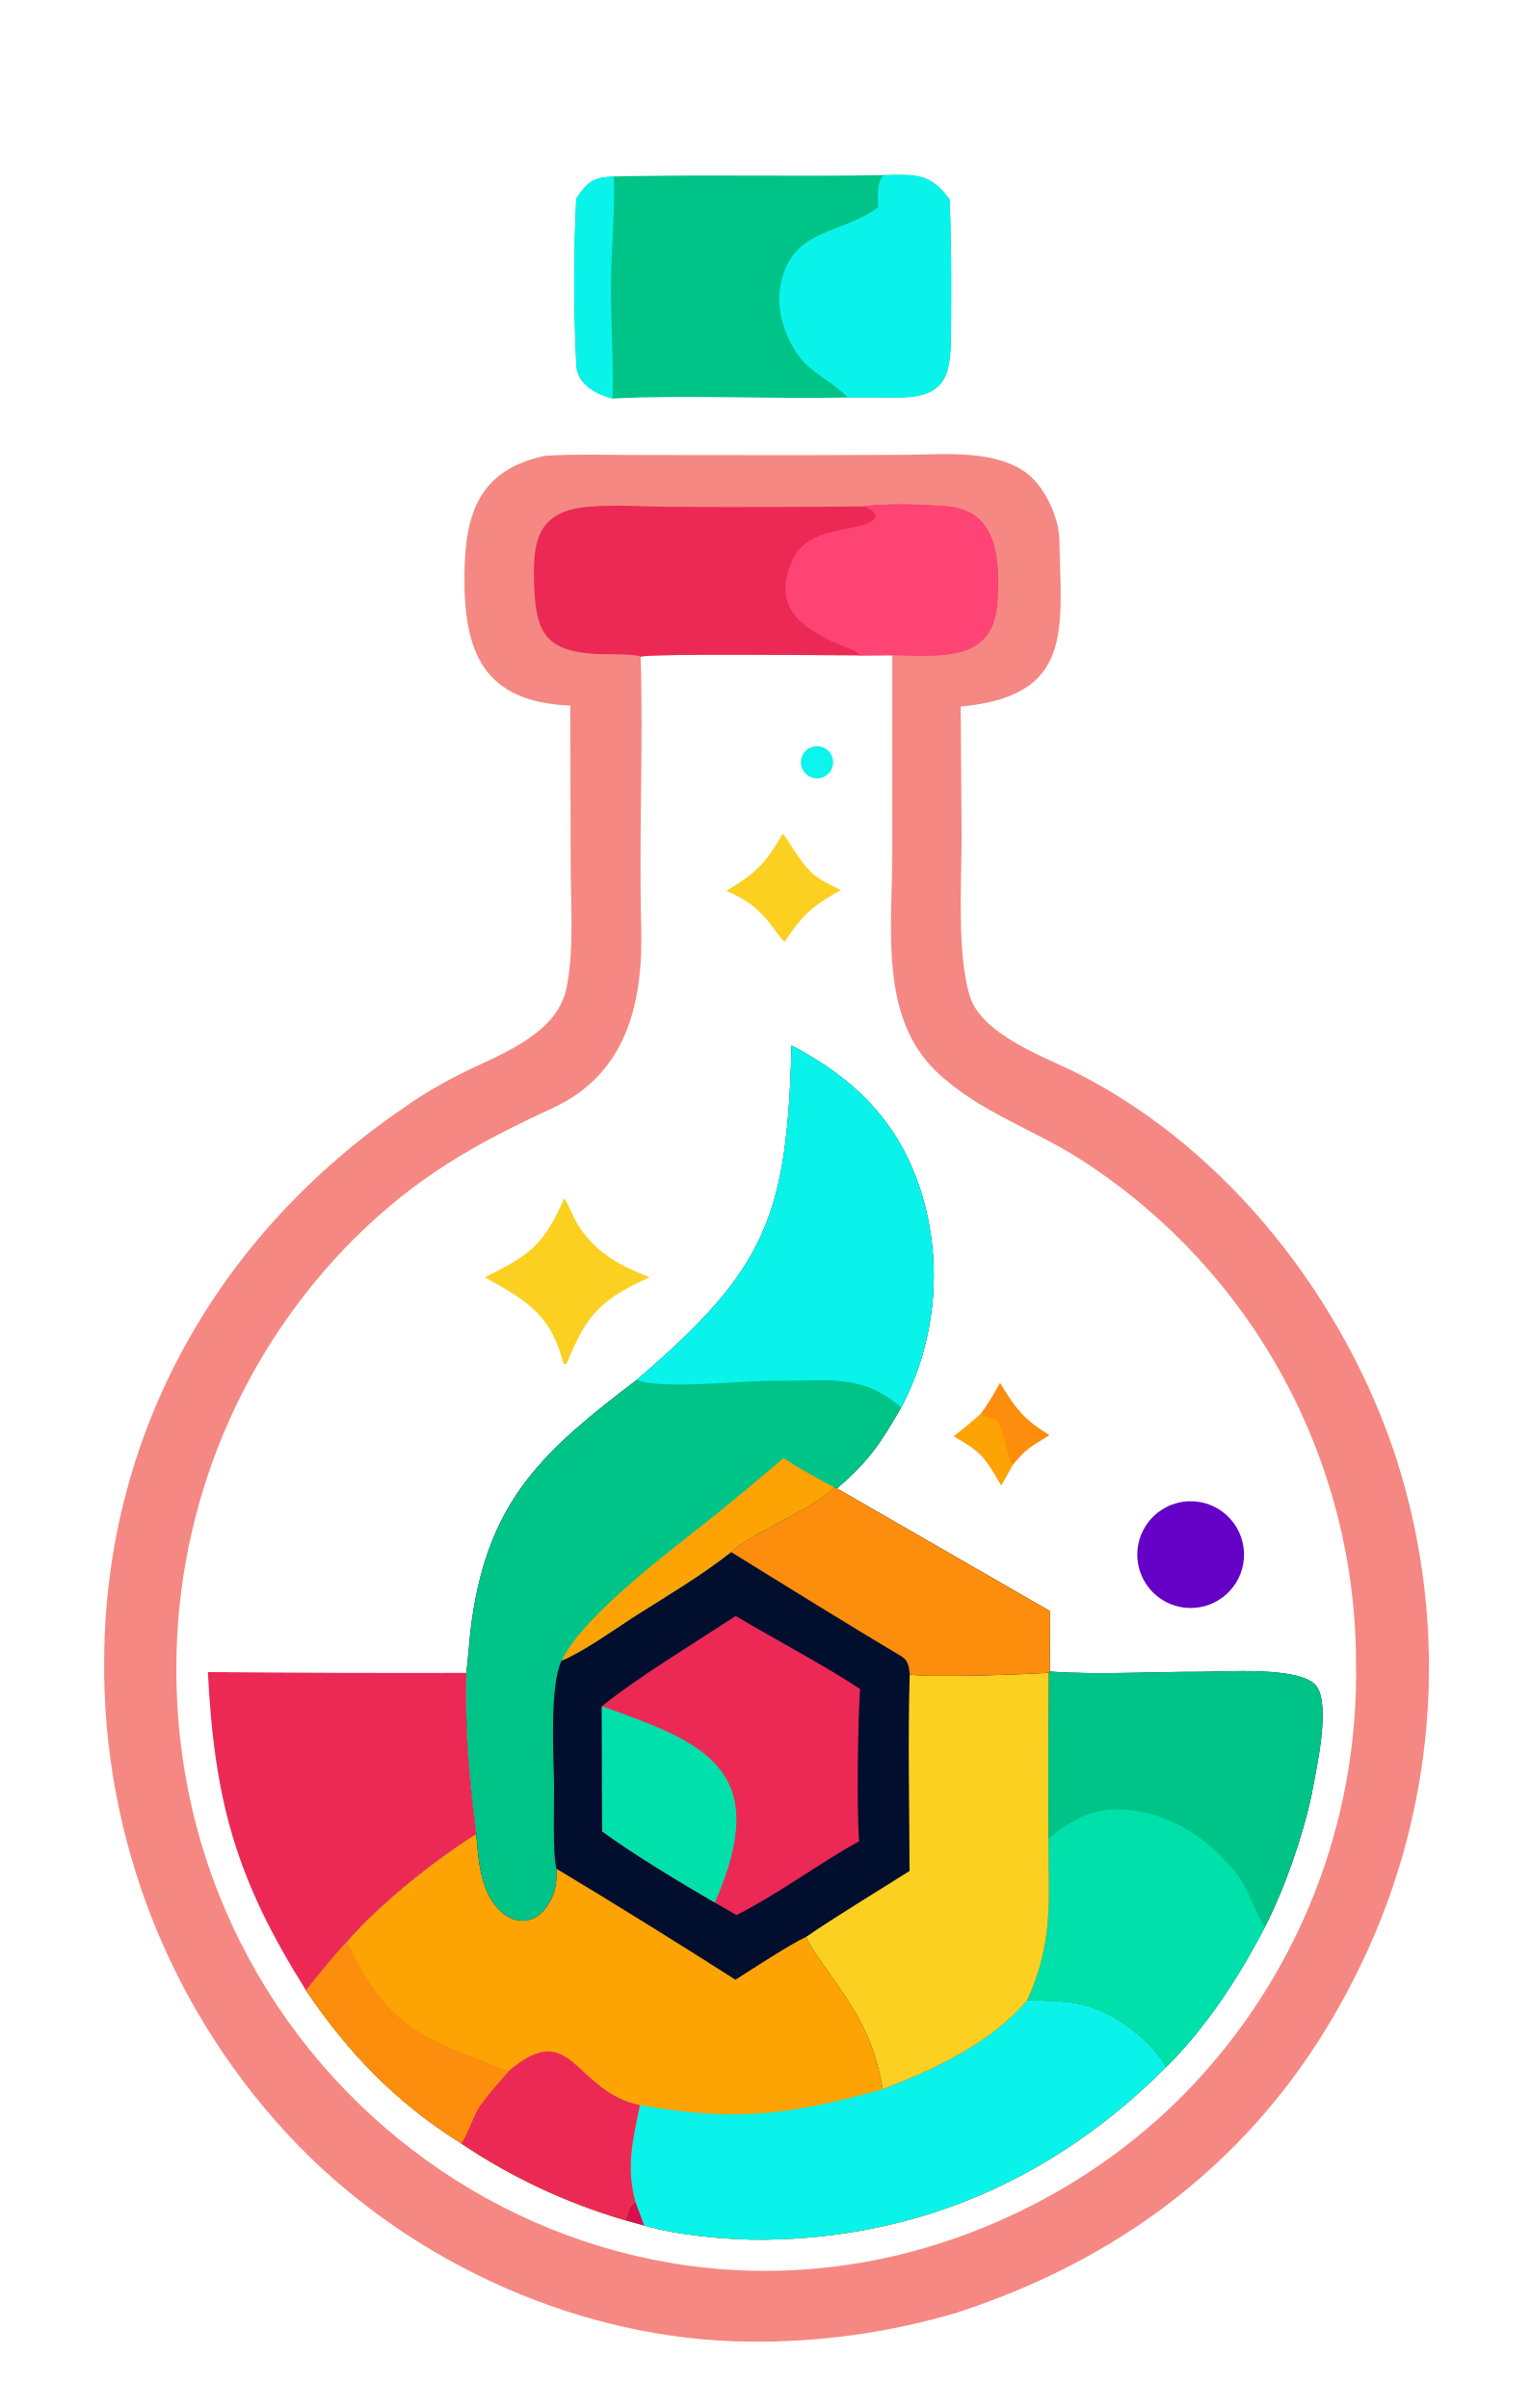
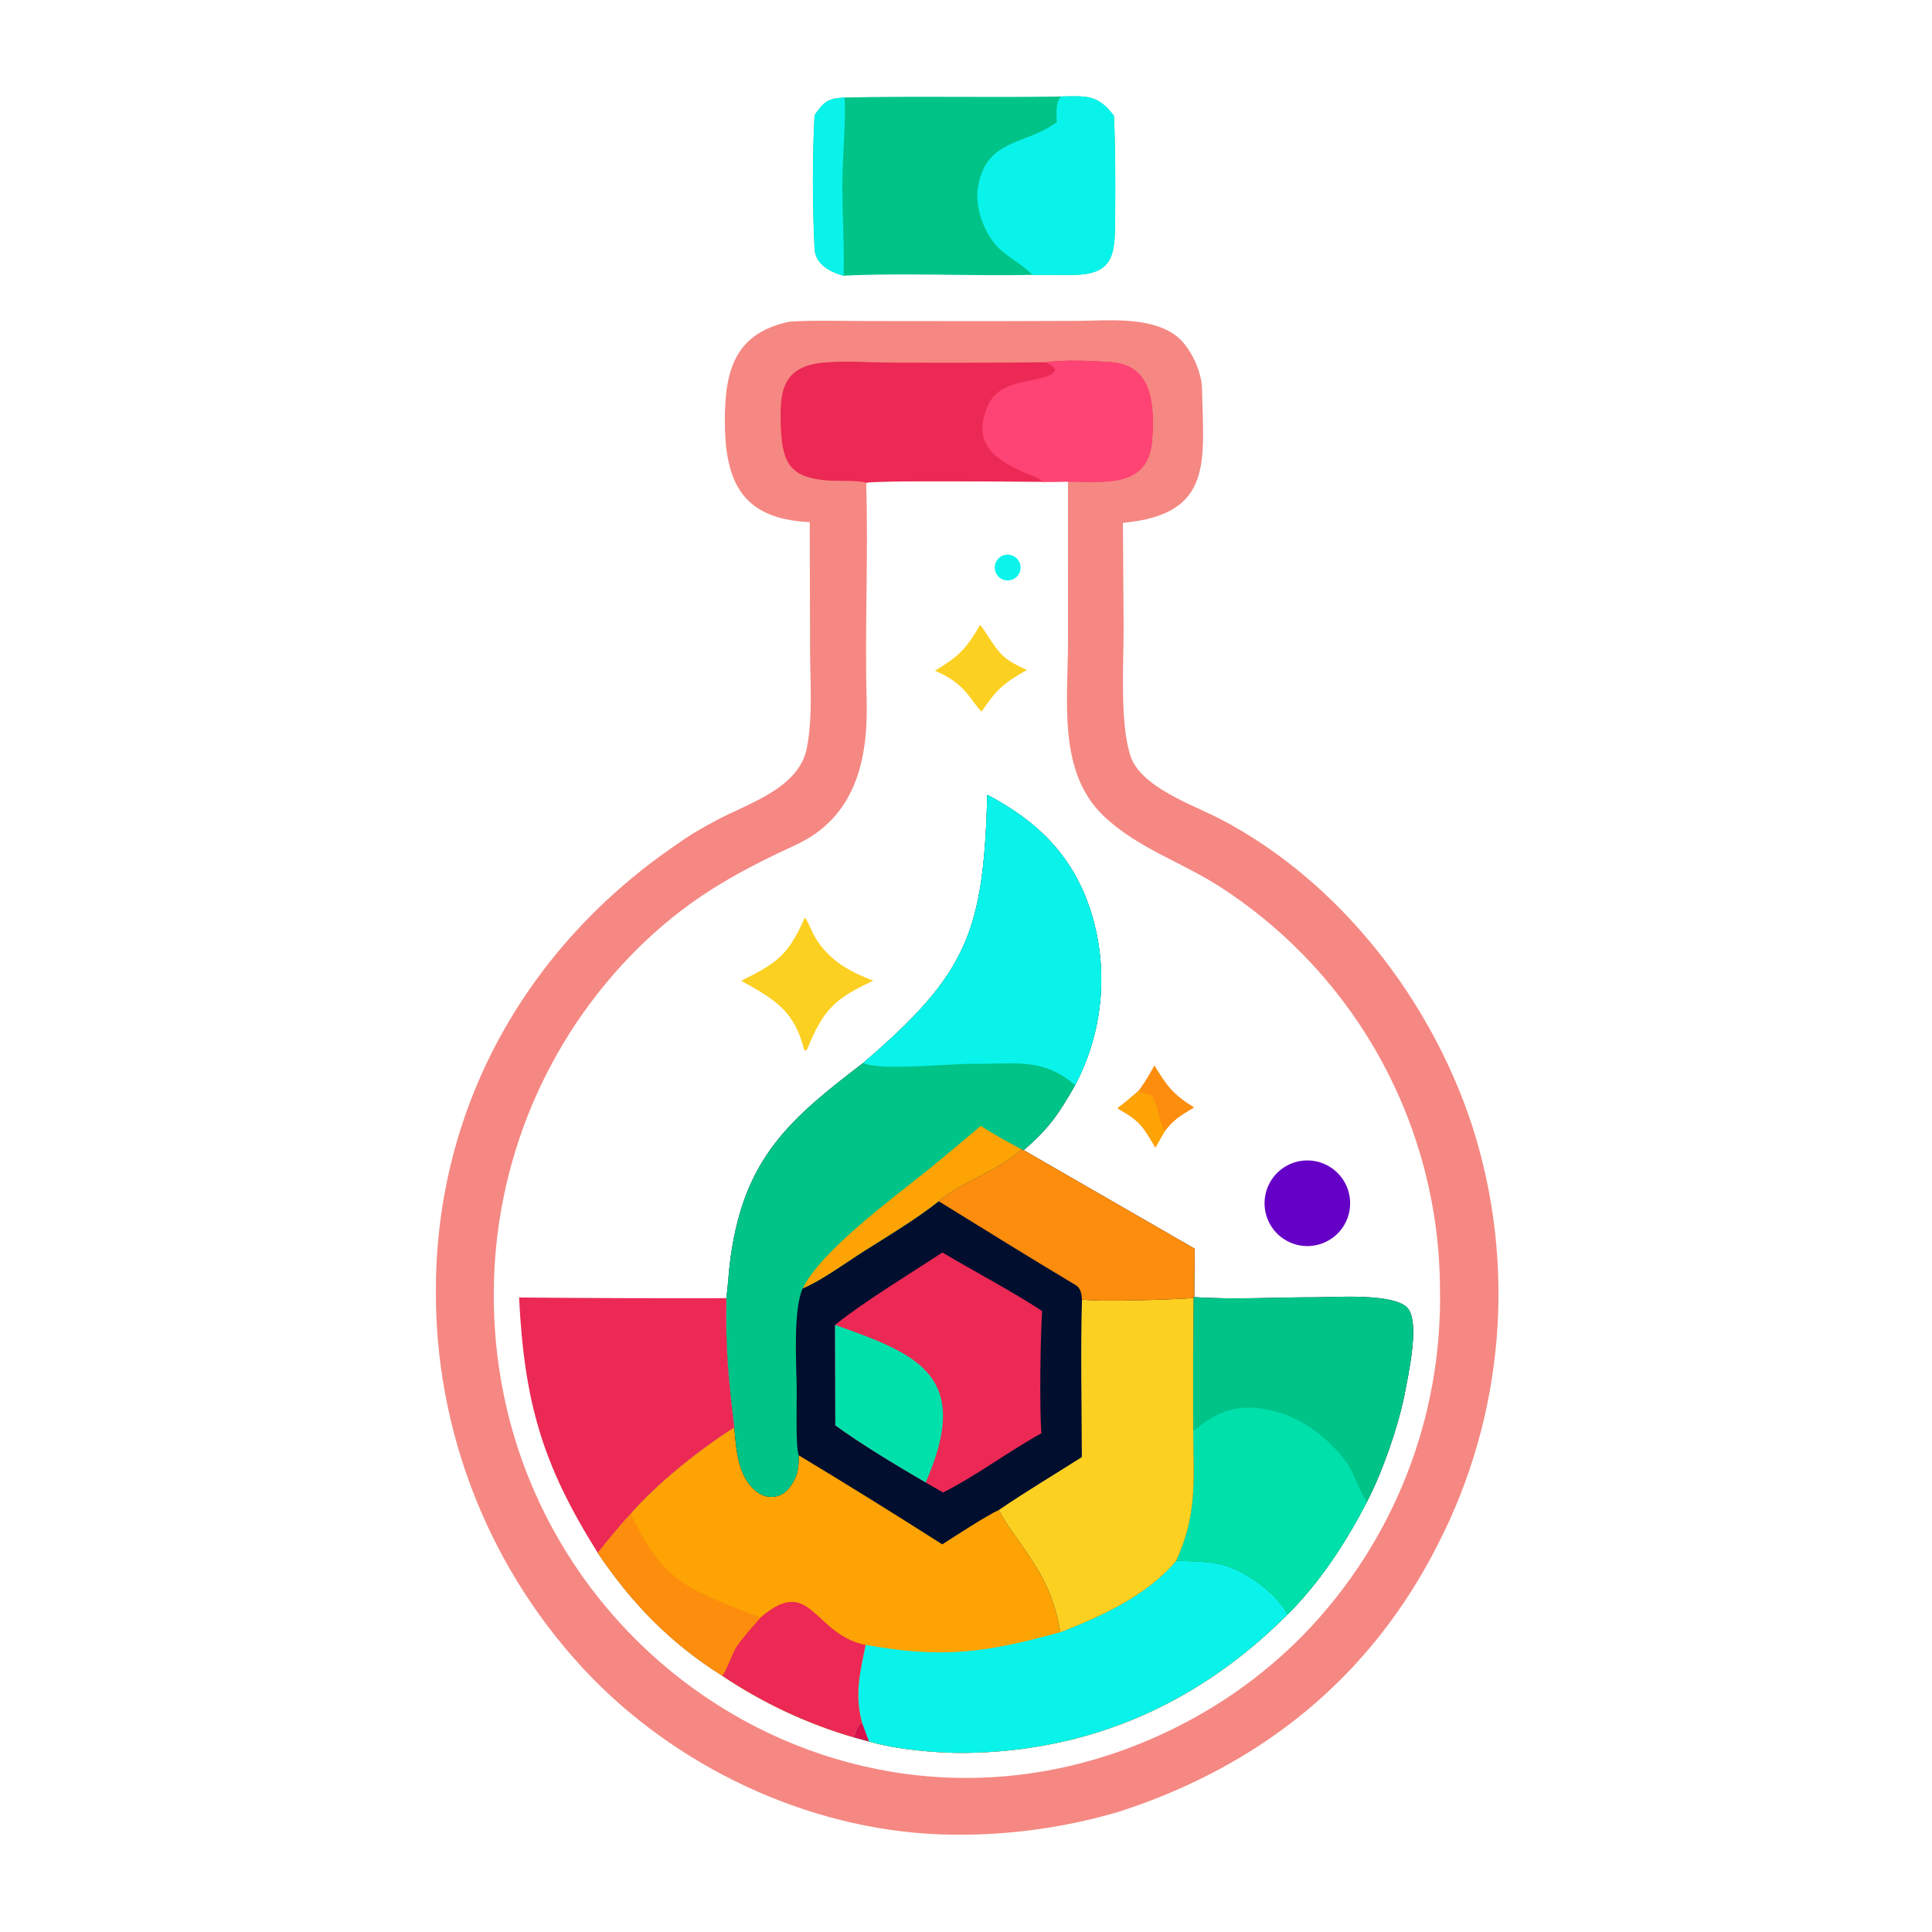
- <svg xmlns="http://www.w3.org/2000/svg" width="418" height="658" viewBox="0 0 418 658">
+ <svg xmlns="http://www.w3.org/2000/svg" width="658" height="658" viewBox="0 0 658 658">
  <clipPath id="cl_3">
-     <rect y="-0" width="418" height="658" />
+     <rect width="658" height="658" />
  </clipPath>
  <g clip-path="url(#cl_3)">
-     <path fill="#F58882" transform="matrix(0.408203 0 0 0.408442 0 -0.000244141)" d="M364.635 304.958C383.4 303.623 408.998 304.372 428.081 304.414L533.593 304.512L605.189 304.289C631.047 304.093 665.412 300.467 687.08 316.546C698.787 325.238 708.647 345.863 708.932 360.912C710.071 421.027 718.9 465.751 642.923 472.687L643.516 560.565C643.474 591.103 640.373 638.157 648.93 666.205C657.107 693.009 700.931 707.583 724.027 719.602C823.321 771.272 899.712 870.011 934.19 975.048C971.553 1090.89 961.208 1216.85 905.444 1325.04C849.119 1435.97 757.775 1508.95 640.603 1547.14C595.28 1560.61 548.183 1567.16 500.903 1566.58C389.557 1565.46 277.816 1515.23 200.117 1435.93C114.887 1348.26 67.981 1230.32 69.723 1108.05C71.313 956.687 147.116 824.649 271.118 740.514C281.684 732.873 292.536 726.704 304.031 720.58C330.245 706.606 372.509 694.161 379.167 660.701C384.199 635.403 382.06 606.476 381.913 580.627L381.629 472.096C323.616 469.568 310.295 436.765 310.816 384.492C311.221 343.991 320.238 314.419 364.635 304.958ZM428.731 439.339C430.59 498.952 427.476 560.225 429.093 619.913C430.455 670.223 419.951 718.191 369.831 741.325C317.938 765.277 279.286 787.034 238.007 827.712C161.69 903.532 118.545 1006.52 118.028 1114.09C116.122 1402.3 406.962 1603.33 671.72 1484.47C717.376 1463.98 758.679 1435.55 793.676 1399.76C868.57 1322.82 909.545 1219.09 907.451 1111.74C907.09 976.687 838.683 850.917 725.509 777.23C692.575 755.507 655.926 744.696 626.845 717.108C588.416 680.65 597.019 620.908 597.108 571.668L597.125 438.303L575.677 438.445C558.867 438.438 435.027 437.088 428.731 439.339Z" />
-     <path fill="#010E2E" transform="matrix(0.408203 0 0 0.408442 0 -0.000244141)" d="M529.791 699.472C572.855 722.194 602.492 751.681 616.943 799.225C631.127 846.686 626.135 897.817 603.036 941.635C589.315 965.592 581.63 977.253 560.121 995.779L702.761 1077.92L702.489 1118.3C735.6 1120.63 769.752 1118.39 803.226 1118.47C818.331 1118.5 870.912 1114.55 880.986 1128.1C890.765 1141.26 880.65 1184.44 877.757 1200.47C871.936 1228.2 859.506 1264.01 846.51 1289.02C828.737 1323.26 807.713 1355.54 780.35 1382.94C706.553 1456.77 616.532 1497.16 511.109 1498.41C488.311 1498.68 453.02 1495.52 431.063 1488.88L418.503 1485.41C379.361 1474 342.22 1456.61 308.396 1433.85C265.393 1406.88 232.882 1373.36 204.703 1331.48C213.727 1320.34 222.343 1309.42 232.174 1298.96C253.659 1274.02 290.721 1244.48 318.673 1226.97C313.594 1185.39 311.297 1160.97 312.076 1119.2C313.474 1108.11 314.084 1095.82 315.682 1084.47C327.252 1002.26 364.961 969.756 426.256 923.05C513.487 848.496 526.64 813.429 529.791 699.472Z" />
-     <path fill="#FDA303" transform="matrix(0.408203 0 0 0.408442 0 -0.000244141)" d="M232.174 1298.96C253.659 1274.02 290.721 1244.48 318.673 1226.97C320.268 1244.86 321.365 1266.88 336.12 1279.59C345.382 1287.57 357.651 1286.76 365.081 1276.65C371.644 1267.72 372.616 1261.09 372.371 1250.19C412.626 1274.43 452.562 1299.2 492.17 1324.48C503.157 1317.54 528.848 1300.63 539.443 1295.82C542.449 1302.62 550.278 1313.49 554.861 1319.97C574.388 1347.58 584.819 1364.27 590.753 1397.73C625.581 1384.24 662.857 1367.17 687.474 1338.13C700.49 1338.73 714.725 1338.39 727.285 1341.91C746.131 1347.2 771.107 1365.54 780.35 1382.94C706.553 1456.77 616.532 1497.16 511.109 1498.41C488.311 1498.68 453.02 1495.52 431.063 1488.88L418.503 1485.41C379.361 1474 342.22 1456.61 308.396 1433.85C265.393 1406.88 232.882 1373.36 204.703 1331.48C213.727 1320.34 222.343 1309.42 232.174 1298.96Z" />
-     <path fill="#0AF3EB" transform="matrix(0.408203 0 0 0.408442 0 -0.000244141)" d="M687.474 1338.13C700.49 1338.73 714.725 1338.39 727.285 1341.91C746.131 1347.2 771.107 1365.54 780.35 1382.94C706.553 1456.77 616.532 1497.16 511.109 1498.41C488.311 1498.68 453.02 1495.52 431.063 1488.88L418.503 1485.41C418.62 1485.03 418.74 1484.65 418.861 1484.28L419.502 1482.41C421.271 1477.16 420.997 1476.35 425.22 1473.1C418.826 1449.64 423.495 1431.47 428.248 1408.34C492.971 1419.84 528.786 1414.86 590.753 1397.73C625.581 1384.24 662.857 1367.17 687.474 1338.13Z" />
-     <path fill="#D80F4A" transform="matrix(0.408203 0 0 0.408442 0 -0.000244141)" d="M418.503 1485.41C418.62 1485.03 418.74 1484.65 418.861 1484.28L419.502 1482.41C421.271 1477.16 420.997 1476.35 425.22 1473.1L431.063 1488.88L418.503 1485.41Z" />
-     <path fill="#EB2954" transform="matrix(0.408203 0 0 0.408442 0 -0.000244141)" d="M340.414 1385.59C382.881 1349.05 384.214 1399.56 428.248 1408.34C423.495 1431.47 418.826 1449.64 425.22 1473.1C420.997 1476.35 421.271 1477.16 419.502 1482.41L418.861 1484.28C418.74 1484.65 418.62 1485.03 418.503 1485.41C379.361 1474 342.22 1456.61 308.396 1433.85C311.642 1431.26 317.036 1414.61 320.855 1409.2C326.889 1400.67 333.579 1393.39 340.414 1385.59Z" />
-     <path fill="#FC8D0D" transform="matrix(0.408203 0 0 0.408442 0 -0.000244141)" d="M204.703 1331.48C213.727 1320.34 222.343 1309.42 232.174 1298.96C260.648 1357.97 280.684 1362.02 340.414 1385.59C333.579 1393.39 326.889 1400.67 320.855 1409.2C317.036 1414.61 311.642 1431.26 308.396 1433.85C265.393 1406.88 232.882 1373.36 204.703 1331.48Z" />
-     <path fill="#00C388" transform="matrix(0.408203 0 0 0.408442 0 -0.000244141)" d="M529.791 699.472C572.855 722.194 602.492 751.681 616.943 799.225C631.127 846.686 626.135 897.817 603.036 941.635C589.315 965.592 581.63 977.253 560.121 995.779L558.357 995.076C542.463 1010.98 500.455 1026.41 489.254 1038.38C469.375 1053.95 447.976 1066.66 426.619 1080.16C412.489 1089.1 390.963 1104.82 375.767 1111.02C367.94 1127.69 370.27 1171.84 370.72 1191.81C371 1204.11 369.64 1242.05 372.371 1250.19C372.616 1261.09 371.644 1267.72 365.081 1276.65C357.651 1286.76 345.382 1287.57 336.12 1279.59C321.365 1266.88 320.268 1244.86 318.673 1226.97C313.594 1185.39 311.297 1160.97 312.076 1119.2C313.474 1108.11 314.084 1095.82 315.682 1084.47C327.252 1002.26 364.961 969.756 426.256 923.05C513.487 848.496 526.64 813.429 529.791 699.472Z" />
-     <path fill="#0AF3EB" transform="matrix(0.408203 0 0 0.408442 0 -0.000244141)" d="M529.791 699.472C572.855 722.194 602.492 751.681 616.943 799.225C631.127 846.686 626.135 897.817 603.036 941.635C576.312 918.006 551.28 924.27 519.085 923.753C500.146 923.449 439.833 929.951 426.256 923.05C513.487 848.496 526.64 813.429 529.791 699.472Z" />
-     <path fill="#FDA303" transform="matrix(0.408203 0 0 0.408442 0 -0.000244141)" d="M524.352 975.496C533.455 981.687 548.784 990.036 558.357 995.076C542.463 1010.98 500.455 1026.41 489.254 1038.38C469.375 1053.95 447.976 1066.66 426.619 1080.16C412.489 1089.1 390.963 1104.82 375.767 1111.02C390.86 1079.92 451.281 1035.51 479.656 1012.76C494.708 1000.52 509.609 988.101 524.352 975.496Z" />
-     <path fill="#00C388" transform="matrix(0.408203 0 0 0.408442 0 -0.000244141)" d="M702.489 1118.3C735.6 1120.63 769.752 1118.39 803.226 1118.47C818.331 1118.5 870.912 1114.55 880.986 1128.1C890.765 1141.26 880.65 1184.44 877.757 1200.47C871.936 1228.2 859.506 1264.01 846.51 1289.02C828.737 1323.26 807.713 1355.54 780.35 1382.94C771.107 1365.54 746.131 1347.2 727.285 1341.91C714.725 1338.39 700.49 1338.73 687.474 1338.13C705.073 1298.97 701.945 1271.9 701.587 1230.01C701.448 1193.04 701.526 1156.07 701.827 1119.1L702.489 1118.3Z" />
-     <path fill="#00E0AB" transform="matrix(0.408203 0 0 0.408442 0 -0.000244141)" d="M701.587 1230.01C718.498 1216.37 733.3 1208.25 756.256 1210.99C785.443 1214.47 808.6 1230.24 826.912 1252.68C836.089 1263.93 839.21 1279.29 846.51 1289.02C828.737 1323.26 807.713 1355.54 780.35 1382.94C771.107 1365.54 746.131 1347.2 727.285 1341.91C714.725 1338.39 700.49 1338.73 687.474 1338.13C705.073 1298.97 701.945 1271.9 701.587 1230.01Z" />
-     <path fill="#FCD021" transform="matrix(0.408203 0 0 0.408442 0 -0.000244141)" d="M608.771 1120.31C624.599 1122.51 684.395 1120.34 701.827 1119.1C701.526 1156.07 701.448 1193.04 701.587 1230.01C701.945 1271.9 705.073 1298.97 687.474 1338.13C662.857 1367.17 625.581 1384.24 590.753 1397.73C584.819 1364.27 574.388 1347.58 554.861 1319.97C550.278 1313.49 542.449 1302.62 539.443 1295.82C561.081 1280.97 586.282 1265.98 608.653 1251.71C608.573 1209.11 607.475 1162.49 608.771 1120.31Z" />
-     <path fill="#FC8D0D" transform="matrix(0.408203 0 0 0.408442 0 -0.000244141)" d="M558.357 995.076L560.121 995.779L702.761 1077.92L702.489 1118.3L701.827 1119.1C684.395 1120.34 624.599 1122.51 608.771 1120.31C608.509 1116 607.742 1110.85 603.729 1108.45C565.484 1085.61 527.135 1061.75 489.254 1038.38C500.455 1026.41 542.463 1010.98 558.357 995.076Z" />
-     <path fill="#EB2954" transform="matrix(0.408203 0 0 0.408442 0 -0.000244141)" d="M492.309 1081.1C515.518 1095.02 555.312 1116.19 575.542 1130.05C574.063 1152.13 573.276 1208.56 574.874 1231.87C546.709 1247.44 521.87 1266.52 492.88 1281.24L478.404 1272.91C455.249 1259.43 424.414 1240.94 402.959 1225.24L402.744 1141.5C427.038 1121.95 465.222 1098.91 492.309 1081.1Z" />
-     <path fill="#00E0AB" transform="matrix(0.408203 0 0 0.408442 0 -0.000244141)" d="M402.744 1141.5C468.818 1164.86 514.516 1182.27 482.175 1263.65C480.94 1266.74 479.683 1269.83 478.404 1272.91C455.249 1259.43 424.414 1240.94 402.959 1225.24L402.744 1141.5Z" />
-     <path fill="#EB2954" transform="matrix(0.408203 0 0 0.408442 0 -0.000244141)" d="M139.11 1118.64C196.763 1119.16 254.42 1119.35 312.076 1119.2C311.297 1160.97 313.594 1185.39 318.673 1226.97C290.721 1244.48 253.659 1274.02 232.174 1298.96C222.343 1309.42 213.727 1320.34 204.703 1331.48C158.16 1257.44 143.539 1205.72 139.11 1118.64Z" />
-     <path fill="#FCD021" transform="matrix(0.408203 0 0 0.408442 0 -0.000244141)" d="M377.592 801.738C379.74 804.164 383.898 814.821 386.467 818.953C398.27 837.935 414.622 846.73 434.684 854.508C402.369 869.273 392.682 879.014 379.456 911.815L378.927 912.477C376.504 913.074 376.769 911.176 375.882 908.091C367.227 877.946 349.912 868.803 324.435 854.545C354.755 839.574 363.672 833.116 377.592 801.738Z" />
-     <path fill="#6500C6" transform="matrix(0.408203 0 0 0.408442 0 -0.000244141)" d="M796.151 1004.36C815.577 1004.01 831.724 1019.25 832.485 1038.67C833.245 1058.09 818.34 1074.55 798.943 1075.71C786.033 1076.49 773.711 1070.22 766.734 1059.33C759.757 1048.44 759.218 1034.62 765.32 1023.22C771.423 1011.81 783.218 1004.6 796.151 1004.36Z" />
-     <path fill="#FCD021" transform="matrix(0.408203 0 0 0.408442 0 -0.000244141)" d="M523.735 557.858C525.802 559.698 528.95 565.215 530.633 567.731C542.14 584.924 544.827 586.879 562.75 595.439C543.673 606.152 537.132 611.934 525.094 629.999C523.005 629.098 516.224 618.83 513.781 615.959C505.107 605.755 498.108 601.316 486.153 596.002C505.937 584.013 512.103 577.952 523.735 557.858Z" />
-     <path fill="#FC8D0D" transform="matrix(0.408203 0 0 0.408442 0 -0.000244141)" d="M655.951 946.382C661.622 938.736 664.547 933.477 669.226 925.118C679.655 942.458 684.782 949.244 702.31 960.192C690.666 967.26 686.169 969.507 677.626 980.237C675.054 984.541 672.536 989.191 670.061 993.581C658.952 974.94 657.288 971.655 638.398 960.871C644.829 955.927 649.863 951.748 655.951 946.382Z" />
-     <path fill="#FDA303" transform="matrix(0.408203 0 0 0.408442 0 -0.000244141)" d="M638.398 960.871C644.829 955.927 649.863 951.748 655.951 946.382C659.758 947.769 663.476 949.146 667.337 950.393C673.079 961.875 673.4 972.635 677.626 980.237C675.054 984.541 672.536 989.191 670.061 993.581C658.952 974.94 657.288 971.655 638.398 960.871Z" />
-     <path fill="#0AF3EB" fill-opacity="0.988" transform="matrix(0.408203 0 0 0.408442 0 -0.000244141)" d="M543.186 499.824C548.781 497.859 554.91 500.789 556.897 506.377C558.884 511.965 555.979 518.107 550.4 520.116C544.788 522.135 538.605 519.209 536.608 513.592C534.609 507.972 537.559 501.801 543.186 499.824Z" />
-     <path fill="#EB2954" transform="matrix(0.408203 0 0 0.408442 0 -0.000244141)" d="M578.318 338.798C594.442 336.549 616.786 337.529 633.151 338.727C668.449 341.316 669.001 375.8 667.413 402.506C664.949 444.001 628.602 438.418 597.125 438.303L575.677 438.445C558.867 438.438 435.027 437.088 428.731 439.339C424.98 437.184 404.003 437.901 398.442 437.534C366.94 435.464 358.969 424.775 357.626 394.755C356.306 365.241 357.271 342.237 393.292 339.074C412.675 337.374 431.536 339.062 450.783 339.079C493.294 339.322 535.807 339.229 578.318 338.798Z" />
-     <path fill="#FE4474" transform="matrix(0.408203 0 0 0.408442 0 -0.000244141)" d="M578.318 338.798C594.442 336.549 616.786 337.529 633.151 338.727C668.449 341.316 669.001 375.8 667.413 402.506C664.949 444.001 628.602 438.418 597.125 438.303L575.677 438.445C572.774 434.8 566.77 433.308 562.399 431.578C534.778 419.537 516.268 405.563 530.65 374.083C541.902 349.462 580.599 357.235 586.351 345.378C584.178 341.056 583.399 341.752 578.318 338.798Z" />
-     <path fill="#00C388" transform="matrix(0.408203 0 0 0.408442 0 -0.000244141)" d="M591.554 117.162C612.323 116.856 622.068 115.317 635.424 133.329C636.752 161.1 636.603 190.293 636.448 218.182C636.282 247.862 636.13 265.79 601.177 265.954L567.446 265.922C517.231 267.088 458.623 264.077 409.899 266.618C398.52 263.697 386.328 256.921 385.674 244.285C383.846 209.063 383.785 167.862 385.63 132.883C387.166 130.541 388.829 128.287 390.615 126.131C396.533 119.071 402.041 118.644 410.649 118.044C470.771 116.684 531.334 118.211 591.554 117.162Z" />
-     <path fill="#0AF3EB" transform="matrix(0.408203 0 0 0.408442 0 -0.000244141)" d="M591.554 117.162C612.323 116.856 622.068 115.317 635.424 133.329C636.752 161.1 636.603 190.293 636.448 218.182C636.282 247.862 636.13 265.79 601.177 265.954L567.446 265.922C558.254 256.103 543.242 249.831 534.862 238.567C525.136 225.495 519.293 207.535 522.25 191.358C529.315 152.707 561.402 157.403 586.358 139.583L587.71 138.601C587.698 131.709 586.275 121.562 591.554 117.162Z" />
-     <path fill="#0AF3EB" transform="matrix(0.408203 0 0 0.408442 0 -0.000244141)" d="M385.63 132.883C387.166 130.541 388.829 128.287 390.615 126.131C396.533 119.071 402.041 118.644 410.649 118.044C411.947 133.365 409.179 167.715 408.87 185.307C408.407 211.381 410.747 241.539 409.899 266.618C398.52 263.697 386.328 256.921 385.674 244.285C383.846 209.063 383.785 167.862 385.63 132.883Z" />
+     <g transform="translate(120, -15)">
+       <path fill="#F58882" transform="matrix(0.408203 0 0 0.408442 0 -0.000244141)" d="M364.635 304.958C383.4 303.623 408.998 304.372 428.081 304.414L533.593 304.512L605.189 304.289C631.047 304.093 665.412 300.467 687.08 316.546C698.787 325.238 708.647 345.863 708.932 360.912C710.071 421.027 718.9 465.751 642.923 472.687L643.516 560.565C643.474 591.103 640.373 638.157 648.93 666.205C657.107 693.009 700.931 707.583 724.027 719.602C823.321 771.272 899.712 870.011 934.19 975.048C971.553 1090.89 961.208 1216.85 905.444 1325.04C849.119 1435.97 757.775 1508.95 640.603 1547.14C595.28 1560.61 548.183 1567.16 500.903 1566.58C389.557 1565.46 277.816 1515.23 200.117 1435.93C114.887 1348.26 67.981 1230.32 69.723 1108.05C71.313 956.687 147.116 824.649 271.118 740.514C281.684 732.873 292.536 726.704 304.031 720.58C330.245 706.606 372.509 694.161 379.167 660.701C384.199 635.403 382.06 606.476 381.913 580.627L381.629 472.096C323.616 469.568 310.295 436.765 310.816 384.492C311.221 343.991 320.238 314.419 364.635 304.958ZM428.731 439.339C430.59 498.952 427.476 560.225 429.093 619.913C430.455 670.223 419.951 718.191 369.831 741.325C317.938 765.277 279.286 787.034 238.007 827.712C161.69 903.532 118.545 1006.52 118.028 1114.09C116.122 1402.3 406.962 1603.33 671.72 1484.47C717.376 1463.98 758.679 1435.55 793.676 1399.76C868.57 1322.82 909.545 1219.09 907.451 1111.74C907.09 976.687 838.683 850.917 725.509 777.23C692.575 755.507 655.926 744.696 626.845 717.108C588.416 680.65 597.019 620.908 597.108 571.668L597.125 438.303L575.677 438.445C558.867 438.438 435.027 437.088 428.731 439.339Z" />
+       <path fill="#010E2E" transform="matrix(0.408203 0 0 0.408442 0 -0.000244141)" d="M529.791 699.472C572.855 722.194 602.492 751.681 616.943 799.225C631.127 846.686 626.135 897.817 603.036 941.635C589.315 965.592 581.63 977.253 560.121 995.779L702.761 1077.92L702.489 1118.3C735.6 1120.63 769.752 1118.39 803.226 1118.47C818.331 1118.5 870.912 1114.55 880.986 1128.1C890.765 1141.26 880.65 1184.44 877.757 1200.47C871.936 1228.2 859.506 1264.01 846.51 1289.02C828.737 1323.26 807.713 1355.54 780.35 1382.94C706.553 1456.77 616.532 1497.16 511.109 1498.41C488.311 1498.68 453.02 1495.52 431.063 1488.88L418.503 1485.41C379.361 1474 342.22 1456.61 308.396 1433.85C265.393 1406.88 232.882 1373.36 204.703 1331.48C213.727 1320.34 222.343 1309.42 232.174 1298.96C253.659 1274.02 290.721 1244.48 318.673 1226.97C313.594 1185.39 311.297 1160.97 312.076 1119.2C313.474 1108.11 314.084 1095.82 315.682 1084.47C327.252 1002.26 364.961 969.756 426.256 923.05C513.487 848.496 526.64 813.429 529.791 699.472Z" />
+       <path fill="#FDA303" transform="matrix(0.408203 0 0 0.408442 0 -0.000244141)" d="M232.174 1298.96C253.659 1274.02 290.721 1244.48 318.673 1226.97C320.268 1244.86 321.365 1266.88 336.12 1279.59C345.382 1287.57 357.651 1286.76 365.081 1276.65C371.644 1267.72 372.616 1261.09 372.371 1250.19C412.626 1274.43 452.562 1299.2 492.17 1324.48C503.157 1317.54 528.848 1300.63 539.443 1295.82C542.449 1302.62 550.278 1313.49 554.861 1319.97C574.388 1347.58 584.819 1364.27 590.753 1397.73C625.581 1384.24 662.857 1367.17 687.474 1338.13C700.49 1338.73 714.725 1338.39 727.285 1341.91C746.131 1347.2 771.107 1365.54 780.35 1382.94C706.553 1456.77 616.532 1497.16 511.109 1498.41C488.311 1498.68 453.02 1495.52 431.063 1488.88L418.503 1485.41C379.361 1474 342.22 1456.61 308.396 1433.85C265.393 1406.88 232.882 1373.36 204.703 1331.48C213.727 1320.34 222.343 1309.42 232.174 1298.96Z" />
+       <path fill="#0AF3EB" transform="matrix(0.408203 0 0 0.408442 0 -0.000244141)" d="M687.474 1338.13C700.49 1338.73 714.725 1338.39 727.285 1341.91C746.131 1347.2 771.107 1365.54 780.35 1382.94C706.553 1456.77 616.532 1497.16 511.109 1498.41C488.311 1498.68 453.02 1495.52 431.063 1488.88L418.503 1485.41C418.62 1485.03 418.74 1484.65 418.861 1484.28L419.502 1482.41C421.271 1477.16 420.997 1476.35 425.22 1473.1C418.826 1449.64 423.495 1431.47 428.248 1408.34C492.971 1419.84 528.786 1414.86 590.753 1397.73C625.581 1384.24 662.857 1367.17 687.474 1338.13Z" />
+       <path fill="#D80F4A" transform="matrix(0.408203 0 0 0.408442 0 -0.000244141)" d="M418.503 1485.41C418.62 1485.03 418.74 1484.65 418.861 1484.28L419.502 1482.41C421.271 1477.16 420.997 1476.35 425.22 1473.1L431.063 1488.88L418.503 1485.41Z" />
+       <path fill="#EB2954" transform="matrix(0.408203 0 0 0.408442 0 -0.000244141)" d="M340.414 1385.59C382.881 1349.05 384.214 1399.56 428.248 1408.34C423.495 1431.47 418.826 1449.64 425.22 1473.1C420.997 1476.35 421.271 1477.16 419.502 1482.41L418.861 1484.28C418.74 1484.65 418.62 1485.03 418.503 1485.41C379.361 1474 342.22 1456.61 308.396 1433.85C311.642 1431.26 317.036 1414.61 320.855 1409.2C326.889 1400.67 333.579 1393.39 340.414 1385.59Z" />
+       <path fill="#FC8D0D" transform="matrix(0.408203 0 0 0.408442 0 -0.000244141)" d="M204.703 1331.48C213.727 1320.34 222.343 1309.42 232.174 1298.96C260.648 1357.97 280.684 1362.02 340.414 1385.59C333.579 1393.39 326.889 1400.67 320.855 1409.2C317.036 1414.61 311.642 1431.26 308.396 1433.85C265.393 1406.88 232.882 1373.36 204.703 1331.48Z" />
+       <path fill="#00C388" transform="matrix(0.408203 0 0 0.408442 0 -0.000244141)" d="M529.791 699.472C572.855 722.194 602.492 751.681 616.943 799.225C631.127 846.686 626.135 897.817 603.036 941.635C589.315 965.592 581.63 977.253 560.121 995.779L558.357 995.076C542.463 1010.98 500.455 1026.41 489.254 1038.38C469.375 1053.95 447.976 1066.66 426.619 1080.16C412.489 1089.1 390.963 1104.82 375.767 1111.02C367.94 1127.69 370.27 1171.84 370.72 1191.81C371 1204.11 369.64 1242.05 372.371 1250.19C372.616 1261.09 371.644 1267.72 365.081 1276.65C357.651 1286.76 345.382 1287.57 336.12 1279.59C321.365 1266.88 320.268 1244.86 318.673 1226.97C313.594 1185.39 311.297 1160.97 312.076 1119.2C313.474 1108.11 314.084 1095.82 315.682 1084.47C327.252 1002.26 364.961 969.756 426.256 923.05C513.487 848.496 526.64 813.429 529.791 699.472Z" />
+       <path fill="#0AF3EB" transform="matrix(0.408203 0 0 0.408442 0 -0.000244141)" d="M529.791 699.472C572.855 722.194 602.492 751.681 616.943 799.225C631.127 846.686 626.135 897.817 603.036 941.635C576.312 918.006 551.28 924.27 519.085 923.753C500.146 923.449 439.833 929.951 426.256 923.05C513.487 848.496 526.64 813.429 529.791 699.472Z" />
+       <path fill="#FDA303" transform="matrix(0.408203 0 0 0.408442 0 -0.000244141)" d="M524.352 975.496C533.455 981.687 548.784 990.036 558.357 995.076C542.463 1010.98 500.455 1026.41 489.254 1038.38C469.375 1053.95 447.976 1066.66 426.619 1080.16C412.489 1089.1 390.963 1104.82 375.767 1111.02C390.86 1079.92 451.281 1035.51 479.656 1012.76C494.708 1000.52 509.609 988.101 524.352 975.496Z" />
+       <path fill="#00C388" transform="matrix(0.408203 0 0 0.408442 0 -0.000244141)" d="M702.489 1118.3C735.6 1120.63 769.752 1118.39 803.226 1118.47C818.331 1118.5 870.912 1114.55 880.986 1128.1C890.765 1141.26 880.65 1184.44 877.757 1200.47C871.936 1228.2 859.506 1264.01 846.51 1289.02C828.737 1323.26 807.713 1355.54 780.35 1382.94C771.107 1365.54 746.131 1347.2 727.285 1341.91C714.725 1338.39 700.49 1338.73 687.474 1338.13C705.073 1298.97 701.945 1271.9 701.587 1230.01C701.448 1193.04 701.526 1156.07 701.827 1119.1L702.489 1118.3Z" />
+       <path fill="#00E0AB" transform="matrix(0.408203 0 0 0.408442 0 -0.000244141)" d="M701.587 1230.01C718.498 1216.37 733.3 1208.25 756.256 1210.99C785.443 1214.47 808.6 1230.24 826.912 1252.68C836.089 1263.93 839.21 1279.29 846.51 1289.02C828.737 1323.26 807.713 1355.54 780.35 1382.94C771.107 1365.54 746.131 1347.2 727.285 1341.91C714.725 1338.39 700.49 1338.73 687.474 1338.13C705.073 1298.97 701.945 1271.9 701.587 1230.01Z" />
+       <path fill="#FCD021" transform="matrix(0.408203 0 0 0.408442 0 -0.000244141)" d="M608.771 1120.31C624.599 1122.51 684.395 1120.34 701.827 1119.1C701.526 1156.07 701.448 1193.04 701.587 1230.01C701.945 1271.9 705.073 1298.97 687.474 1338.13C662.857 1367.17 625.581 1384.24 590.753 1397.73C584.819 1364.27 574.388 1347.58 554.861 1319.97C550.278 1313.49 542.449 1302.62 539.443 1295.82C561.081 1280.97 586.282 1265.98 608.653 1251.71C608.573 1209.11 607.475 1162.49 608.771 1120.31Z" />
+       <path fill="#FC8D0D" transform="matrix(0.408203 0 0 0.408442 0 -0.000244141)" d="M558.357 995.076L560.121 995.779L702.761 1077.92L702.489 1118.3L701.827 1119.1C684.395 1120.34 624.599 1122.51 608.771 1120.31C608.509 1116 607.742 1110.85 603.729 1108.45C565.484 1085.61 527.135 1061.75 489.254 1038.38C500.455 1026.41 542.463 1010.98 558.357 995.076Z" />
+       <path fill="#EB2954" transform="matrix(0.408203 0 0 0.408442 0 -0.000244141)" d="M492.309 1081.1C515.518 1095.02 555.312 1116.19 575.542 1130.05C574.063 1152.13 573.276 1208.56 574.874 1231.87C546.709 1247.44 521.87 1266.52 492.88 1281.24L478.404 1272.91C455.249 1259.43 424.414 1240.94 402.959 1225.24L402.744 1141.5C427.038 1121.95 465.222 1098.91 492.309 1081.1Z" />
+       <path fill="#00E0AB" transform="matrix(0.408203 0 0 0.408442 0 -0.000244141)" d="M402.744 1141.5C468.818 1164.86 514.516 1182.27 482.175 1263.65C480.94 1266.74 479.683 1269.83 478.404 1272.91C455.249 1259.43 424.414 1240.94 402.959 1225.24L402.744 1141.5Z" />
+       <path fill="#EB2954" transform="matrix(0.408203 0 0 0.408442 0 -0.000244141)" d="M139.11 1118.64C196.763 1119.16 254.42 1119.35 312.076 1119.2C311.297 1160.97 313.594 1185.39 318.673 1226.97C290.721 1244.48 253.659 1274.02 232.174 1298.96C222.343 1309.42 213.727 1320.34 204.703 1331.48C158.16 1257.44 143.539 1205.72 139.11 1118.64Z" />
+       <path fill="#FCD021" transform="matrix(0.408203 0 0 0.408442 0 -0.000244141)" d="M377.592 801.738C379.74 804.164 383.898 814.821 386.467 818.953C398.27 837.935 414.622 846.73 434.684 854.508C402.369 869.273 392.682 879.014 379.456 911.815L378.927 912.477C376.504 913.074 376.769 911.176 375.882 908.091C367.227 877.946 349.912 868.803 324.435 854.545C354.755 839.574 363.672 833.116 377.592 801.738Z" />
+       <path fill="#6500C6" transform="matrix(0.408203 0 0 0.408442 0 -0.000244141)" d="M796.151 1004.36C815.577 1004.01 831.724 1019.25 832.485 1038.67C833.245 1058.09 818.34 1074.55 798.943 1075.71C786.033 1076.49 773.711 1070.22 766.734 1059.33C759.757 1048.44 759.218 1034.62 765.32 1023.22C771.423 1011.81 783.218 1004.6 796.151 1004.36Z" />
+       <path fill="#FCD021" transform="matrix(0.408203 0 0 0.408442 0 -0.000244141)" d="M523.735 557.858C525.802 559.698 528.95 565.215 530.633 567.731C542.14 584.924 544.827 586.879 562.75 595.439C543.673 606.152 537.132 611.934 525.094 629.999C523.005 629.098 516.224 618.83 513.781 615.959C505.107 605.755 498.108 601.316 486.153 596.002C505.937 584.013 512.103 577.952 523.735 557.858Z" />
+       <path fill="#FC8D0D" transform="matrix(0.408203 0 0 0.408442 0 -0.000244141)" d="M655.951 946.382C661.622 938.736 664.547 933.477 669.226 925.118C679.655 942.458 684.782 949.244 702.31 960.192C690.666 967.26 686.169 969.507 677.626 980.237C675.054 984.541 672.536 989.191 670.061 993.581C658.952 974.94 657.288 971.655 638.398 960.871C644.829 955.927 649.863 951.748 655.951 946.382Z" />
+       <path fill="#FDA303" transform="matrix(0.408203 0 0 0.408442 0 -0.000244141)" d="M638.398 960.871C644.829 955.927 649.863 951.748 655.951 946.382C659.758 947.769 663.476 949.146 667.337 950.393C673.079 961.875 673.4 972.635 677.626 980.237C675.054 984.541 672.536 989.191 670.061 993.581C658.952 974.94 657.288 971.655 638.398 960.871Z" />
+       <path fill="#0AF3EB" fill-opacity="0.988" transform="matrix(0.408203 0 0 0.408442 0 -0.000244141)" d="M543.186 499.824C548.781 497.859 554.91 500.789 556.897 506.377C558.884 511.965 555.979 518.107 550.4 520.116C544.788 522.135 538.605 519.209 536.608 513.592C534.609 507.972 537.559 501.801 543.186 499.824Z" />
+       <path fill="#EB2954" transform="matrix(0.408203 0 0 0.408442 0 -0.000244141)" d="M578.318 338.798C594.442 336.549 616.786 337.529 633.151 338.727C668.449 341.316 669.001 375.8 667.413 402.506C664.949 444.001 628.602 438.418 597.125 438.303L575.677 438.445C558.867 438.438 435.027 437.088 428.731 439.339C424.98 437.184 404.003 437.901 398.442 437.534C366.94 435.464 358.969 424.775 357.626 394.755C356.306 365.241 357.271 342.237 393.292 339.074C412.675 337.374 431.536 339.062 450.783 339.079C493.294 339.322 535.807 339.229 578.318 338.798Z" />
+       <path fill="#FE4474" transform="matrix(0.408203 0 0 0.408442 0 -0.000244141)" d="M578.318 338.798C594.442 336.549 616.786 337.529 633.151 338.727C668.449 341.316 669.001 375.8 667.413 402.506C664.949 444.001 628.602 438.418 597.125 438.303L575.677 438.445C572.774 434.8 566.77 433.308 562.399 431.578C534.778 419.537 516.268 405.563 530.65 374.083C541.902 349.462 580.599 357.235 586.351 345.378C584.178 341.056 583.399 341.752 578.318 338.798Z" />
+       <path fill="#00C388" transform="matrix(0.408203 0 0 0.408442 0 -0.000244141)" d="M591.554 117.162C612.323 116.856 622.068 115.317 635.424 133.329C636.752 161.1 636.603 190.293 636.448 218.182C636.282 247.862 636.13 265.79 601.177 265.954L567.446 265.922C517.231 267.088 458.623 264.077 409.899 266.618C398.52 263.697 386.328 256.921 385.674 244.285C383.846 209.063 383.785 167.862 385.63 132.883C387.166 130.541 388.829 128.287 390.615 126.131C396.533 119.071 402.041 118.644 410.649 118.044C470.771 116.684 531.334 118.211 591.554 117.162Z" />
+       <path fill="#0AF3EB" transform="matrix(0.408203 0 0 0.408442 0 -0.000244141)" d="M591.554 117.162C612.323 116.856 622.068 115.317 635.424 133.329C636.752 161.1 636.603 190.293 636.448 218.182C636.282 247.862 636.13 265.79 601.177 265.954L567.446 265.922C558.254 256.103 543.242 249.831 534.862 238.567C525.136 225.495 519.293 207.535 522.25 191.358C529.315 152.707 561.402 157.403 586.358 139.583L587.71 138.601C587.698 131.709 586.275 121.562 591.554 117.162Z" />
+       <path fill="#0AF3EB" transform="matrix(0.408203 0 0 0.408442 0 -0.000244141)" d="M385.63 132.883C387.166 130.541 388.829 128.287 390.615 126.131C396.533 119.071 402.041 118.644 410.649 118.044C411.947 133.365 409.179 167.715 408.87 185.307C408.407 211.381 410.747 241.539 409.899 266.618C398.52 263.697 386.328 256.921 385.674 244.285C383.846 209.063 383.785 167.862 385.63 132.883Z" />
+     </g>
  </g>
</svg>
